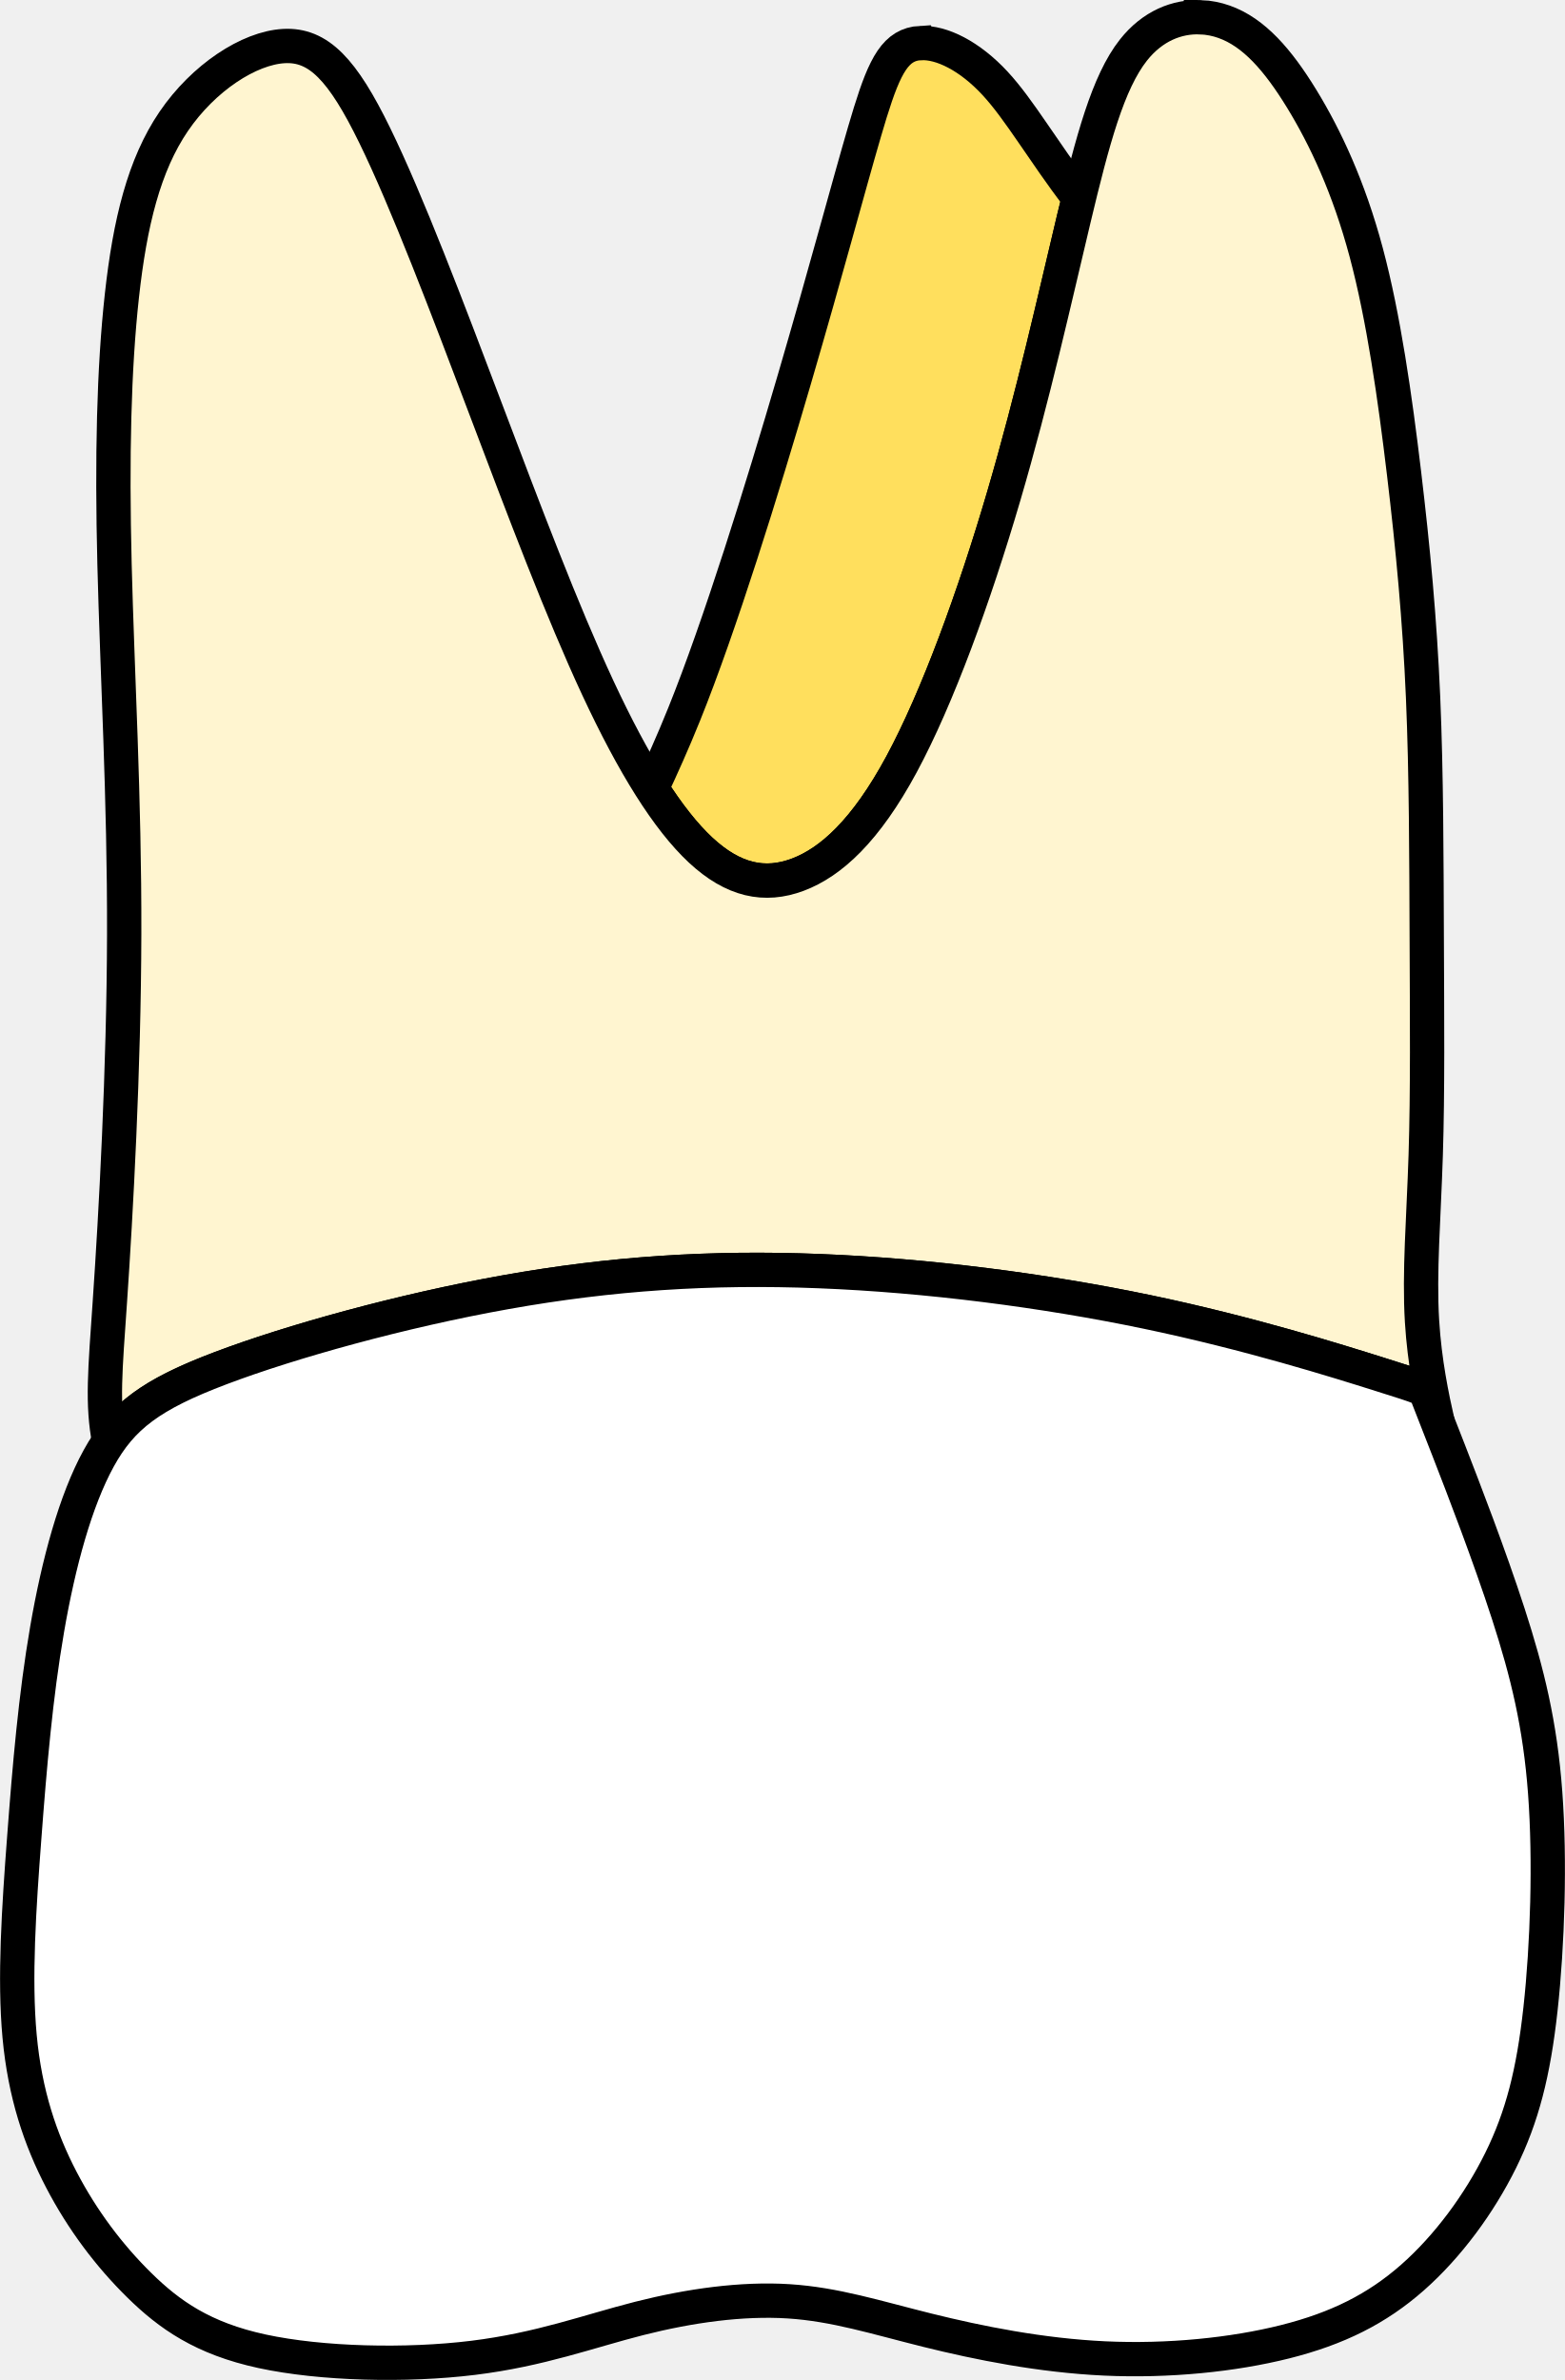
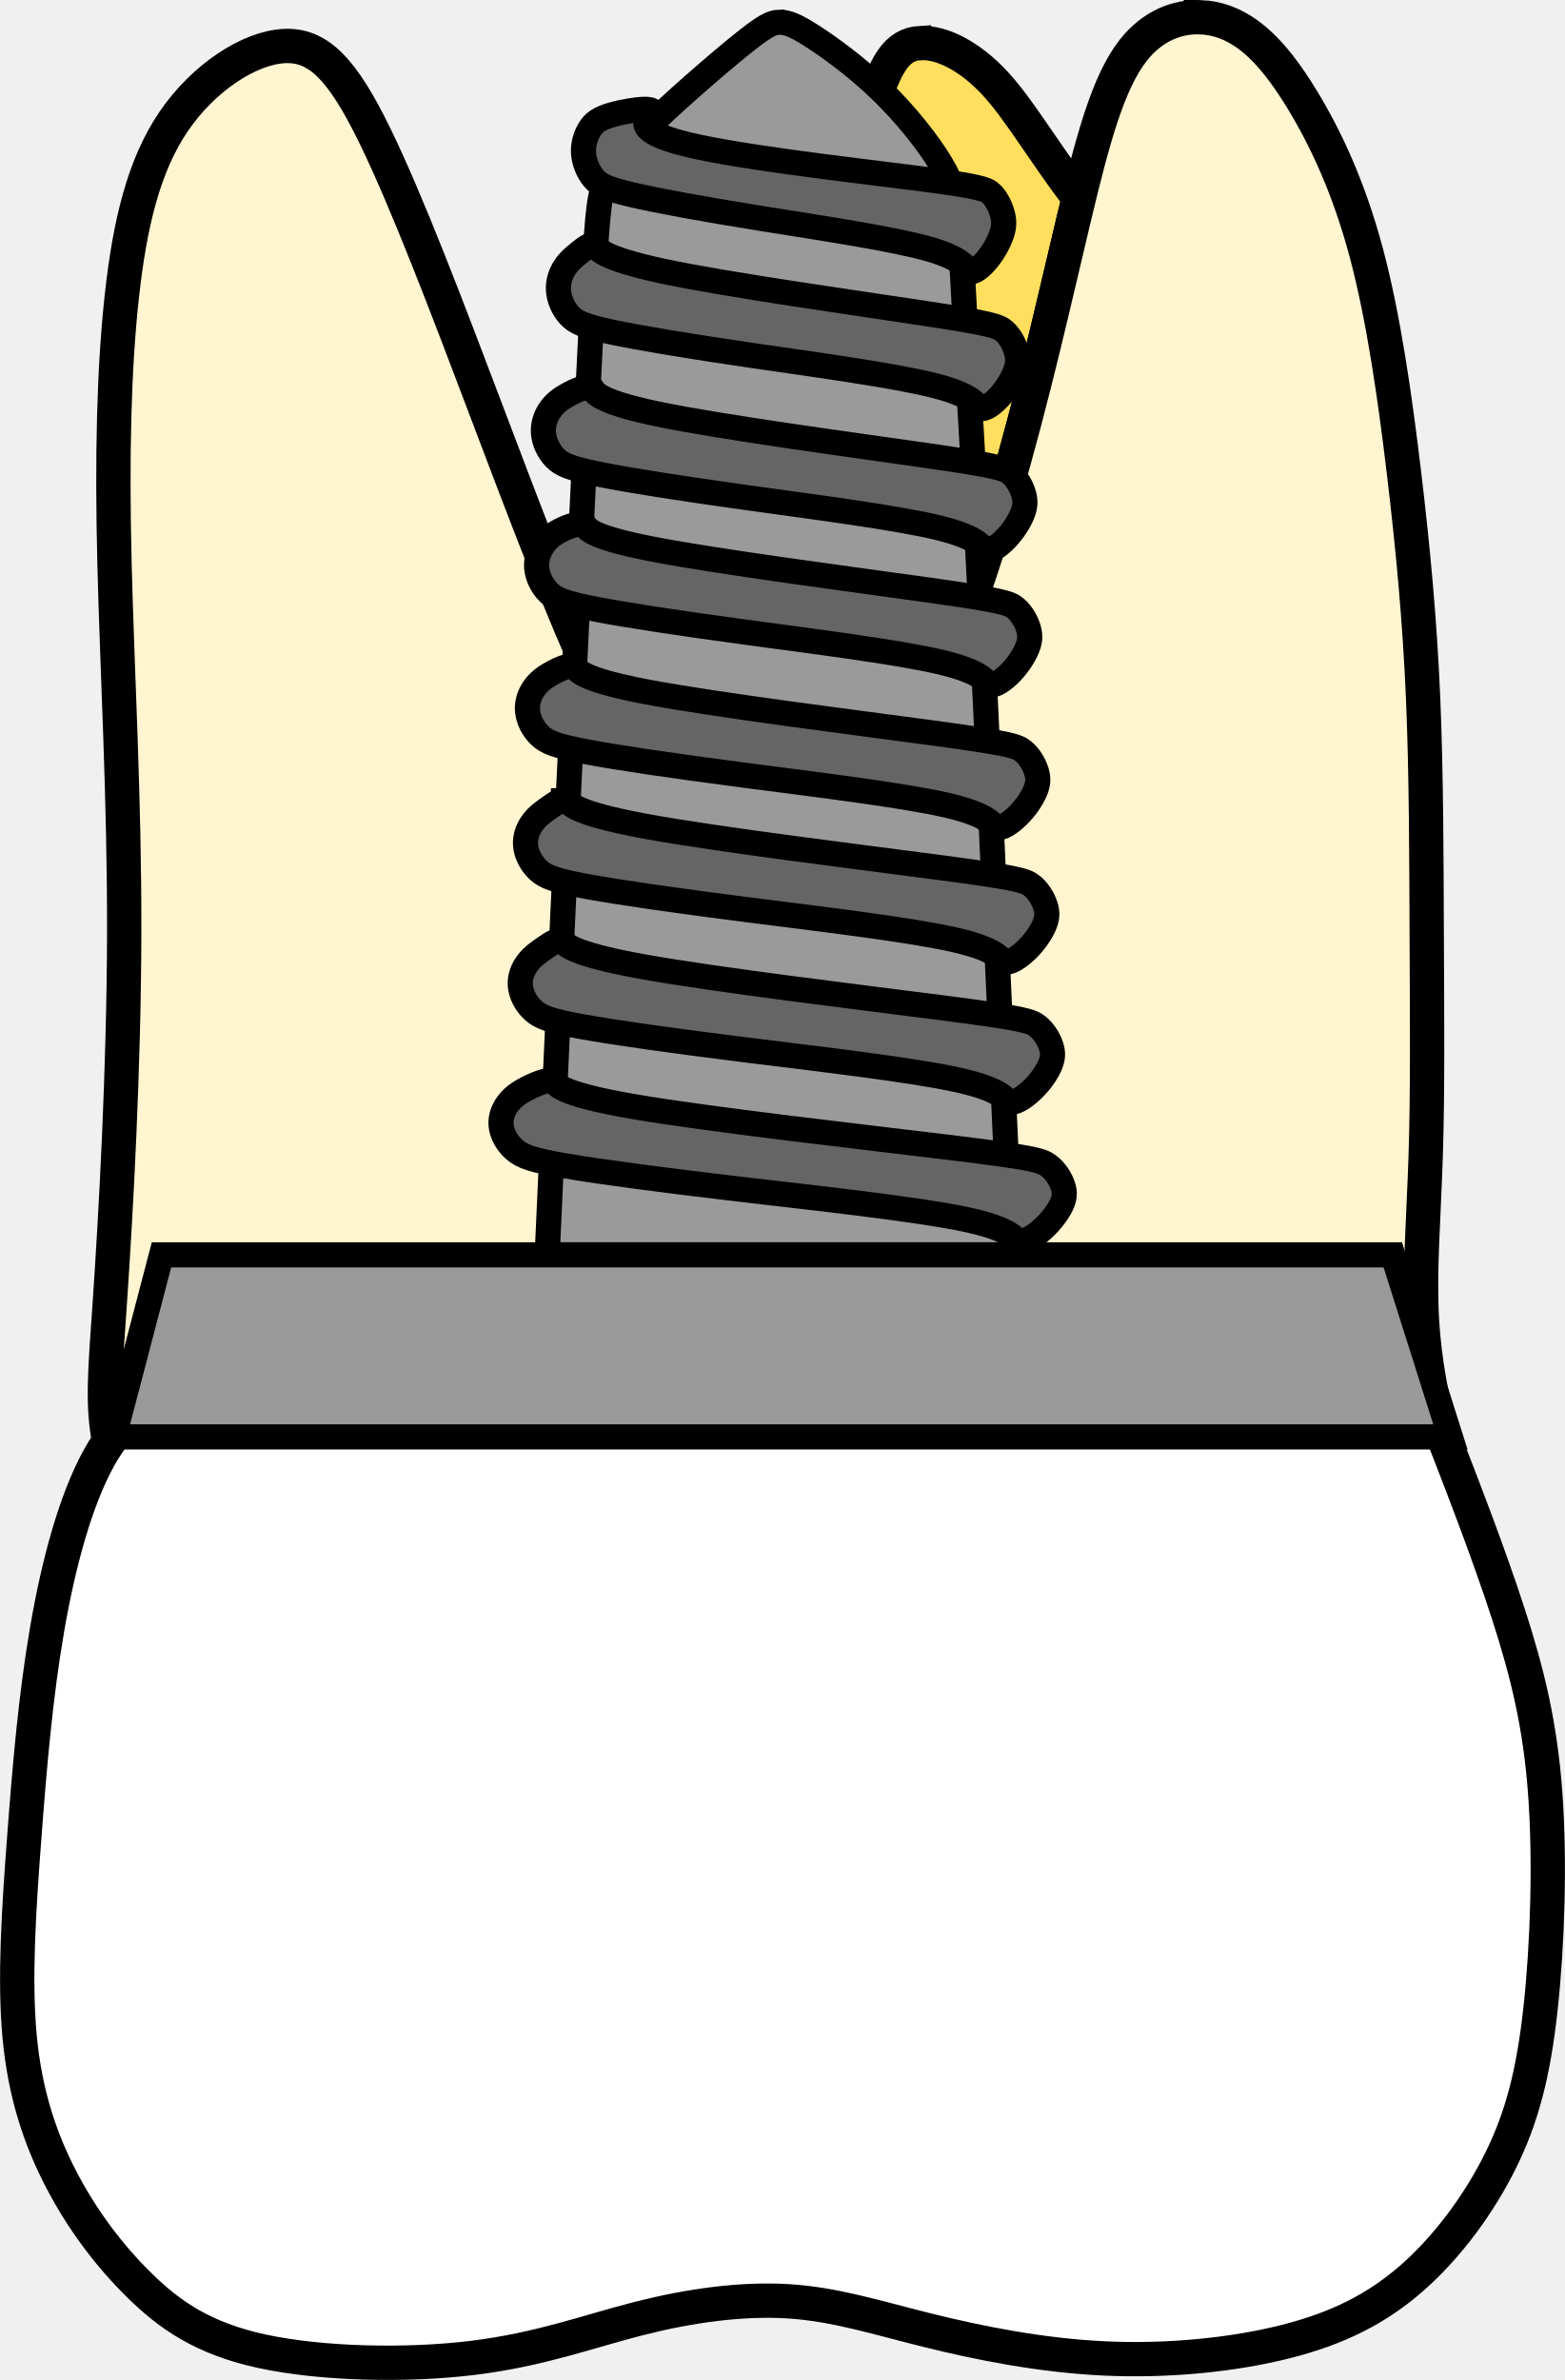
<svg xmlns="http://www.w3.org/2000/svg" width="45.602" height="69.349" viewBox="0 0 45.602 69.349" version="1.1" id="svg1" xml:space="preserve">
  <g id="tooth_26_root">
    <path id="tooth_26_root_2" style="fill:#ffdf5d;fill-opacity:1;stroke:#000000;stroke-width:1;stroke-dasharray:none" d="m 26.823,1.255 c 0.612,-0.032 1.436,0.375 2.178,1.179 0.711,0.771 1.355,1.909 2.439,3.34 -0.049,0.202 -0.097,0.381 -0.148,0.593 -0.546,2.288 -1.188,5.18 -2.046,8.099 -0.858,2.92 -1.931,5.867 -2.974,7.801 -1.043,1.934 -2.057,2.854 -3.022,3.218 -0.965,0.364 -1.881,0.173 -2.836,-0.718 -0.465,-0.433 -0.94,-1.035 -1.424,-1.794 0.291,-0.626 0.601,-1.305 0.946,-2.161 1.043,-2.585 2.272,-6.547 3.207,-9.744 0.936,-3.197 1.58,-5.628 2.048,-7.227 0.468,-1.599 0.759,-2.365 1.382,-2.547 0.078,-0.023 0.161,-0.036 0.249,-0.041 z" />
    <path id="tooth_26_root_1" style="fill:#fff5d0;fill-opacity:1;stroke:#000000;stroke-width:1;stroke-dasharray:none" d="m 34.995,0.502 c 0.23,0.011 0.457,0.055 0.673,0.132 0.868,0.306 1.569,1.111 2.261,2.24 0.692,1.13 1.375,2.585 1.882,4.48 0.507,1.895 0.839,4.23 1.102,6.431 0.263,2.202 0.457,4.269 0.555,6.528 0.097,2.259 0.097,4.71 0.107,7.017 0.009,2.307 0.029,4.472 -0.03,6.329 -0.059,1.857 -0.194,3.407 -0.107,4.843 0.073,1.19 0.288,2.211 0.452,2.933 -0.094,-0.239 -0.283,-0.722 -0.316,-0.807 -0.068,-0.172 -0.068,-0.172 -1.345,-0.574 -1.277,-0.402 -3.831,-1.207 -6.813,-1.829 -2.983,-0.622 -6.395,-1.063 -9.553,-1.187 -3.158,-0.125 -6.061,0.067 -9.122,0.613 -3.061,0.546 -6.277,1.444 -8.31,2.213 -1.74,0.658 -2.611,1.223 -3.249,2.139 C 2.969,40.915 3.064,39.928 3.201,37.938 3.376,35.383 3.61,31.17 3.619,27.217 3.629,23.263 3.415,19.569 3.337,16.439 3.259,13.309 3.318,10.742 3.552,8.617 3.786,6.492 4.196,4.809 5.063,3.536 5.931,2.262 7.257,1.399 8.27,1.342 c 1.014,-0.057 1.715,0.69 2.65,2.605 0.936,1.914 2.106,4.996 3.237,7.983 1.131,2.987 2.222,5.877 3.265,8.117 1.043,2.24 2.037,3.83 2.992,4.721 0.955,0.89 1.871,1.081 2.836,0.718 0.965,-0.364 1.979,-1.284 3.022,-3.218 1.043,-1.934 2.116,-4.881 2.974,-7.801 0.858,-2.92 1.5,-5.812 2.046,-8.099 0.546,-2.288 0.995,-3.971 1.736,-4.909 0.556,-0.704 1.276,-0.988 1.967,-0.956 z" />
  </g>
  <path style="display:inline;fill:#ffffff;fill-opacity:1;stroke:#000000;stroke-width:1;stroke-dasharray:none" d="m 40.231,40.053 c -1.277,-0.402 -3.831,-1.206 -6.813,-1.828 -2.983,-0.622 -6.394,-1.063 -9.552,-1.187 -3.158,-0.125 -6.063,0.067 -9.123,0.613 -3.061,0.546 -6.277,1.445 -8.311,2.214 -2.034,0.769 -2.884,1.406 -3.557,2.631 -0.673,1.225 -1.167,3.038 -1.502,4.979 -0.335,1.94 -0.511,4.008 -0.666,6.066 -0.156,2.058 -0.292,4.107 -0.136,5.791 0.156,1.685 0.604,3.006 1.218,4.183 0.614,1.177 1.394,2.211 2.271,3.073 0.877,0.862 1.852,1.551 3.577,1.924 1.725,0.373 4.201,0.431 6.15,0.191 1.949,-0.239 3.373,-0.775 4.844,-1.149 1.472,-0.373 2.992,-0.584 4.347,-0.498 1.355,0.086 2.544,0.469 4.045,0.842 1.501,0.373 3.314,0.737 5.166,0.823 1.852,0.086 3.743,-0.105 5.264,-0.488 1.521,-0.383 2.671,-0.957 3.704,-1.867 1.033,-0.909 1.949,-2.154 2.573,-3.417 0.624,-1.264 0.955,-2.546 1.16,-4.413 0.205,-1.867 0.283,-4.317 0.136,-6.299 -0.146,-1.981 -0.517,-3.494 -1.072,-5.207 -0.556,-1.713 -1.296,-3.628 -1.735,-4.757 -0.439,-1.13 -0.575,-1.474 -0.643,-1.646 -0.068,-0.172 -0.068,-0.172 -1.345,-0.574 z" id="tooth_26_crown" />
-   <g id="tooth_26_implant" style="display: none">
+   <g id="tooth_26_implant">
    <path id="tooth_26_implant-1" style="fill:#9a9a9a;fill-opacity:1;stroke:#000000;stroke-width:0.732;stroke-dasharray:none" d="m 22.708,0.648 c 0.217,-0.006 0.445,0.075 0.954,0.4 0.508,0.326 1.297,0.897 2.016,1.593 0.72,0.697 1.372,1.519 1.743,2.142 0.371,0.623 0.462,1.046 0.519,1.577 0.057,0.531 0.079,1.171 0.182,3.016 0.103,1.845 0.287,4.894 0.521,9.612 0.234,4.718 0.52,11.188 0.806,17.575 H 15.945 c 0.194,-4.181 0.388,-8.549 0.622,-13.484 0.234,-4.935 0.507,-10.624 0.667,-13.703 0.16,-3.079 0.206,-3.549 0.371,-3.994 0.166,-0.446 0.452,-0.868 1.217,-1.622 0.765,-0.754 2.011,-1.838 2.737,-2.426 0.725,-0.588 0.931,-0.681 1.148,-0.687 z M 40.586,36.564 42.265,41.869 H 3.316 l 1.39,-5.305 z" />
    <path id="tooth_26_implant-2" style="fill:#656565;fill-opacity:1;stroke:#000000;stroke-width:0.732;stroke-dasharray:none" d="m 18.77,3.185 c 0.144,-0.004 0.238,0.015 0.227,0.068 -0.029,0.14 -0.685,0.465 0.714,0.873 1.399,0.408 5.022,0.815 6.932,1.058 1.91,0.243 2.109,0.32 2.262,0.479 0.154,0.159 0.262,0.399 0.312,0.601 0.05,0.202 0.04,0.367 -0.037,0.584 -0.077,0.217 -0.221,0.484 -0.405,0.709 -0.184,0.225 -0.406,0.406 -0.521,0.351 C 28.139,7.852 28.134,7.56 27.072,7.256 26.01,6.953 23.891,6.64 22.185,6.365 20.48,6.091 19.187,5.854 18.432,5.679 17.678,5.503 17.461,5.389 17.297,5.193 17.133,4.997 17.021,4.72 17.004,4.46 16.988,4.2 17.067,3.956 17.181,3.769 17.296,3.581 17.447,3.449 17.879,3.331 18.15,3.258 18.53,3.191 18.77,3.185 Z m -1.524,3.952 c 0.031,-0.003 0.059,0.004 0.084,0.023 0.097,0.076 0.137,0.35 2.018,0.748 1.881,0.398 5.605,0.919 7.575,1.219 1.97,0.299 2.188,0.377 2.356,0.535 0.168,0.158 0.287,0.396 0.341,0.597 0.054,0.201 0.044,0.365 -0.04,0.58 -0.084,0.215 -0.241,0.482 -0.442,0.706 -0.201,0.224 -0.446,0.404 -0.571,0.349 C 28.44,11.838 28.435,11.547 27.274,11.246 26.114,10.944 23.799,10.632 21.936,10.36 20.073,10.087 18.66,9.852 17.836,9.678 17.011,9.503 16.774,9.389 16.594,9.194 16.415,8.999 16.293,8.724 16.274,8.465 c -0.018,-0.258 0.068,-0.5 0.193,-0.687 0.125,-0.187 0.291,-0.318 0.45,-0.445 0.12,-0.095 0.236,-0.188 0.328,-0.196 z m -0.122,4.145 c 0.047,-0.003 0.085,0.002 0.111,0.021 0.102,0.076 -0.004,0.354 1.896,0.753 1.9,0.399 5.804,0.919 7.871,1.217 2.067,0.298 2.295,0.376 2.471,0.534 0.176,0.157 0.3,0.395 0.357,0.595 0.057,0.2 0.048,0.363 -0.04,0.577 -0.088,0.215 -0.254,0.481 -0.465,0.704 -0.211,0.223 -0.467,0.403 -0.598,0.347 -0.131,-0.055 -0.138,-0.346 -1.355,-0.646 -1.217,-0.3 -3.644,-0.611 -5.599,-0.883 -1.955,-0.272 -3.436,-0.505 -4.301,-0.679 -0.865,-0.174 -1.114,-0.288 -1.302,-0.482 -0.188,-0.194 -0.315,-0.469 -0.334,-0.727 -0.019,-0.258 0.071,-0.497 0.203,-0.683 0.131,-0.186 0.304,-0.318 0.545,-0.447 0.181,-0.097 0.4,-0.191 0.542,-0.201 z m -0.206,3.989 c 0.046,2.11e-4 0.083,0.009 0.109,0.027 0.104,0.075 0.018,0.319 1.975,0.699 1.956,0.381 5.956,0.9 8.072,1.198 2.116,0.298 2.349,0.375 2.529,0.532 0.18,0.157 0.308,0.393 0.367,0.593 0.058,0.2 0.048,0.363 -0.042,0.577 -0.09,0.214 -0.26,0.48 -0.476,0.703 -0.216,0.222 -0.478,0.402 -0.613,0.347 -0.134,-0.055 -0.141,-0.345 -1.388,-0.645 -1.246,-0.3 -3.731,-0.611 -5.732,-0.883 -2.001,-0.271 -3.518,-0.503 -4.404,-0.677 -0.886,-0.173 -1.14,-0.287 -1.333,-0.481 -0.193,-0.194 -0.325,-0.468 -0.344,-0.725 -0.019,-0.257 0.073,-0.498 0.207,-0.683 0.134,-0.186 0.311,-0.316 0.547,-0.428 0.177,-0.084 0.388,-0.157 0.526,-0.156 z m -0.285,4.134 c 0.044,-0.002 0.081,0.007 0.108,0.026 0.108,0.075 0.052,0.337 2.094,0.727 2.042,0.389 6.181,0.906 8.371,1.203 2.19,0.297 2.433,0.374 2.619,0.531 0.187,0.157 0.317,0.394 0.378,0.593 0.06,0.199 0.05,0.362 -0.043,0.576 -0.093,0.214 -0.269,0.478 -0.492,0.699 -0.223,0.222 -0.494,0.402 -0.634,0.347 -0.139,-0.055 -0.146,-0.344 -1.436,-0.643 -1.29,-0.299 -3.863,-0.609 -5.935,-0.88 -2.071,-0.271 -3.64,-0.502 -4.557,-0.675 -0.917,-0.173 -1.182,-0.287 -1.381,-0.481 -0.199,-0.193 -0.334,-0.467 -0.354,-0.724 -0.02,-0.256 0.075,-0.497 0.214,-0.682 0.139,-0.185 0.323,-0.315 0.55,-0.436 0.171,-0.091 0.366,-0.176 0.498,-0.182 z m -0.215,3.904 c 0.035,-0.003 0.066,0.004 0.093,0.023 0.11,0.075 0.155,0.349 2.291,0.743 2.136,0.394 6.365,0.909 8.602,1.206 2.237,0.297 2.483,0.374 2.674,0.531 0.191,0.156 0.326,0.393 0.388,0.592 0.062,0.199 0.05,0.361 -0.045,0.574 -0.095,0.213 -0.275,0.478 -0.503,0.699 -0.228,0.221 -0.504,0.401 -0.646,0.346 -0.142,-0.055 -0.149,-0.343 -1.466,-0.642 -1.318,-0.299 -3.946,-0.608 -6.062,-0.878 -2.116,-0.27 -3.72,-0.503 -4.657,-0.675 -0.936,-0.173 -1.205,-0.286 -1.409,-0.479 -0.204,-0.193 -0.343,-0.466 -0.363,-0.722 -0.021,-0.256 0.077,-0.495 0.219,-0.68 0.142,-0.185 0.33,-0.315 0.511,-0.441 0.136,-0.094 0.269,-0.188 0.373,-0.196 z m -0.13,4.094 c 0.036,-0.003 0.068,0.004 0.096,0.023 0.113,0.075 0.158,0.346 2.34,0.74 2.181,0.394 6.497,0.91 8.781,1.206 2.284,0.296 2.536,0.373 2.73,0.529 0.195,0.156 0.333,0.391 0.396,0.59 0.063,0.199 0.052,0.361 -0.045,0.574 -0.097,0.213 -0.282,0.477 -0.515,0.698 -0.233,0.221 -0.514,0.4 -0.659,0.346 -0.145,-0.055 -0.153,-0.343 -1.499,-0.642 -1.345,-0.298 -4.029,-0.607 -6.189,-0.876 -2.16,-0.27 -3.797,-0.501 -4.753,-0.674 -0.956,-0.172 -1.231,-0.286 -1.439,-0.479 -0.208,-0.193 -0.349,-0.465 -0.37,-0.72 -0.021,-0.256 0.078,-0.494 0.224,-0.679 0.145,-0.185 0.336,-0.315 0.521,-0.441 0.139,-0.094 0.274,-0.186 0.381,-0.195 z m -0.277,4.083 c 0.05,-0.002 0.091,0.005 0.121,0.024 0.119,0.075 0.049,0.339 2.298,0.728 2.249,0.389 6.817,0.901 9.234,1.196 2.417,0.295 2.683,0.372 2.889,0.527 0.206,0.156 0.351,0.391 0.418,0.589 0.067,0.198 0.055,0.359 -0.048,0.571 -0.103,0.212 -0.297,0.474 -0.543,0.695 -0.246,0.22 -0.544,0.399 -0.698,0.344 -0.153,-0.055 -0.162,-0.341 -1.585,-0.638 -1.424,-0.297 -4.265,-0.605 -6.551,-0.873 -2.286,-0.269 -4.018,-0.499 -5.03,-0.671 -1.012,-0.172 -1.303,-0.284 -1.523,-0.476 -0.22,-0.192 -0.37,-0.463 -0.392,-0.717 -0.022,-0.254 0.083,-0.493 0.236,-0.677 0.153,-0.184 0.356,-0.313 0.611,-0.436 0.192,-0.092 0.414,-0.18 0.563,-0.187 z" />
  </g>
</svg>
